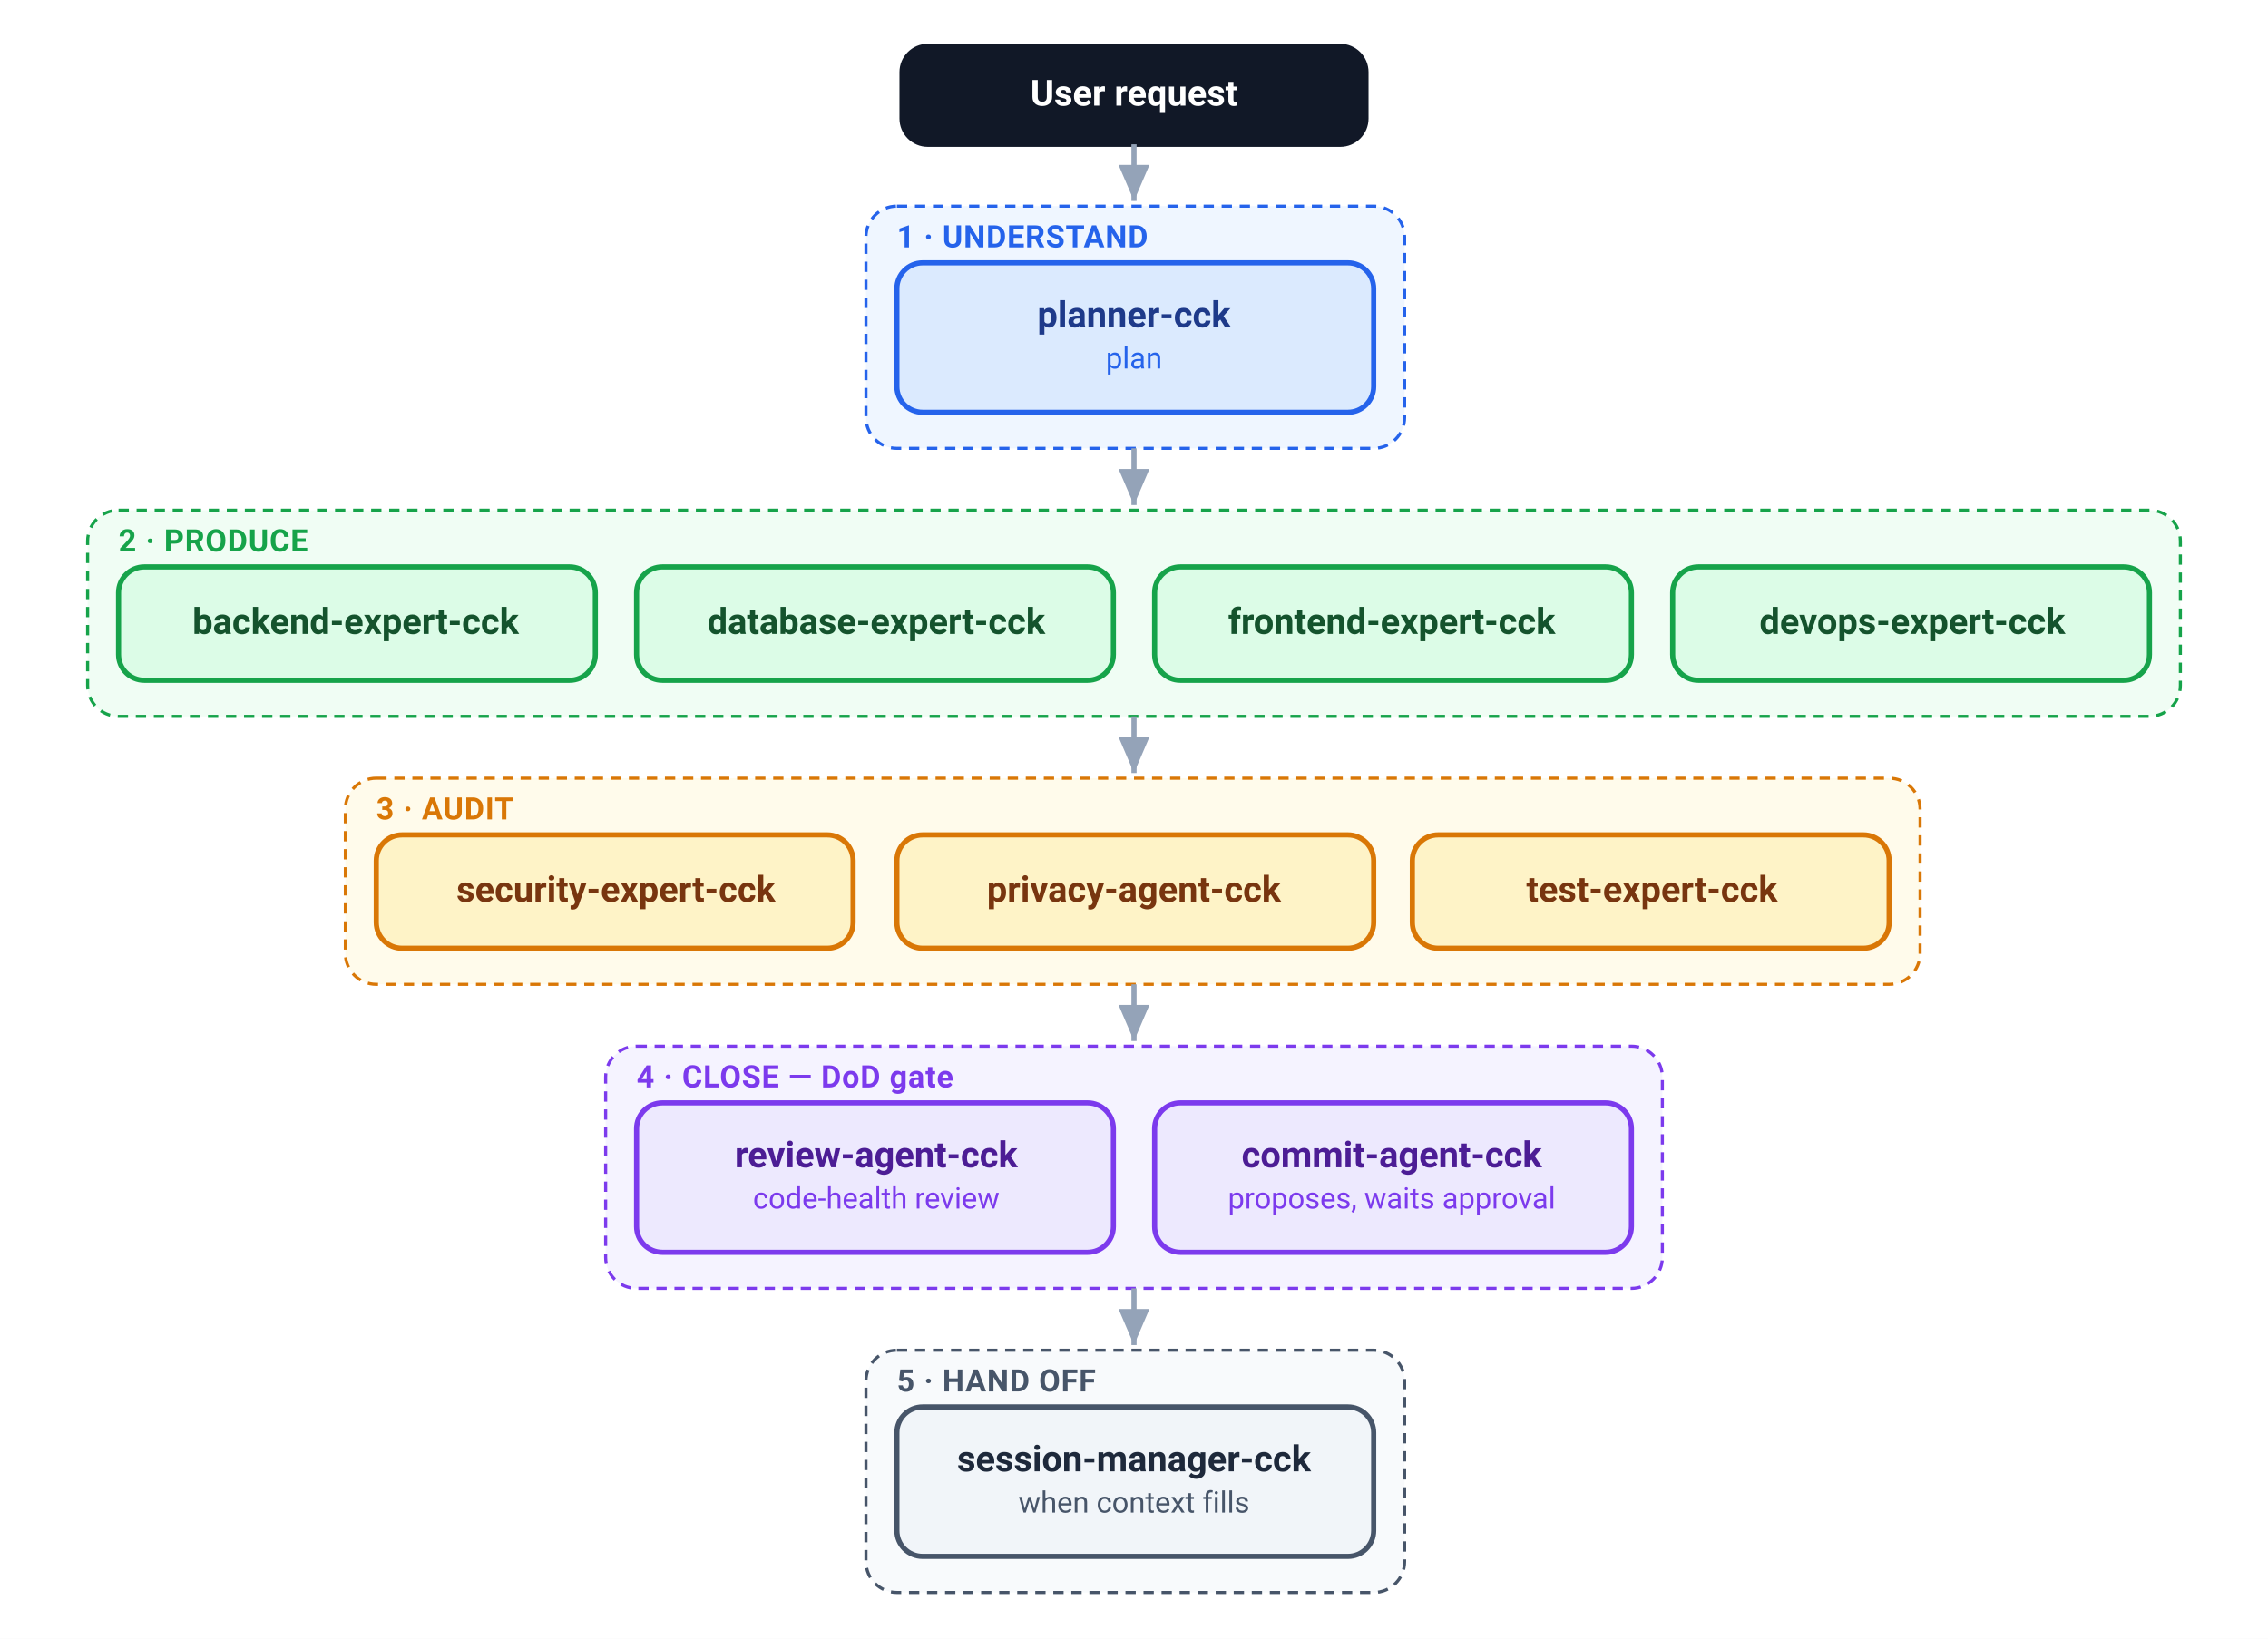
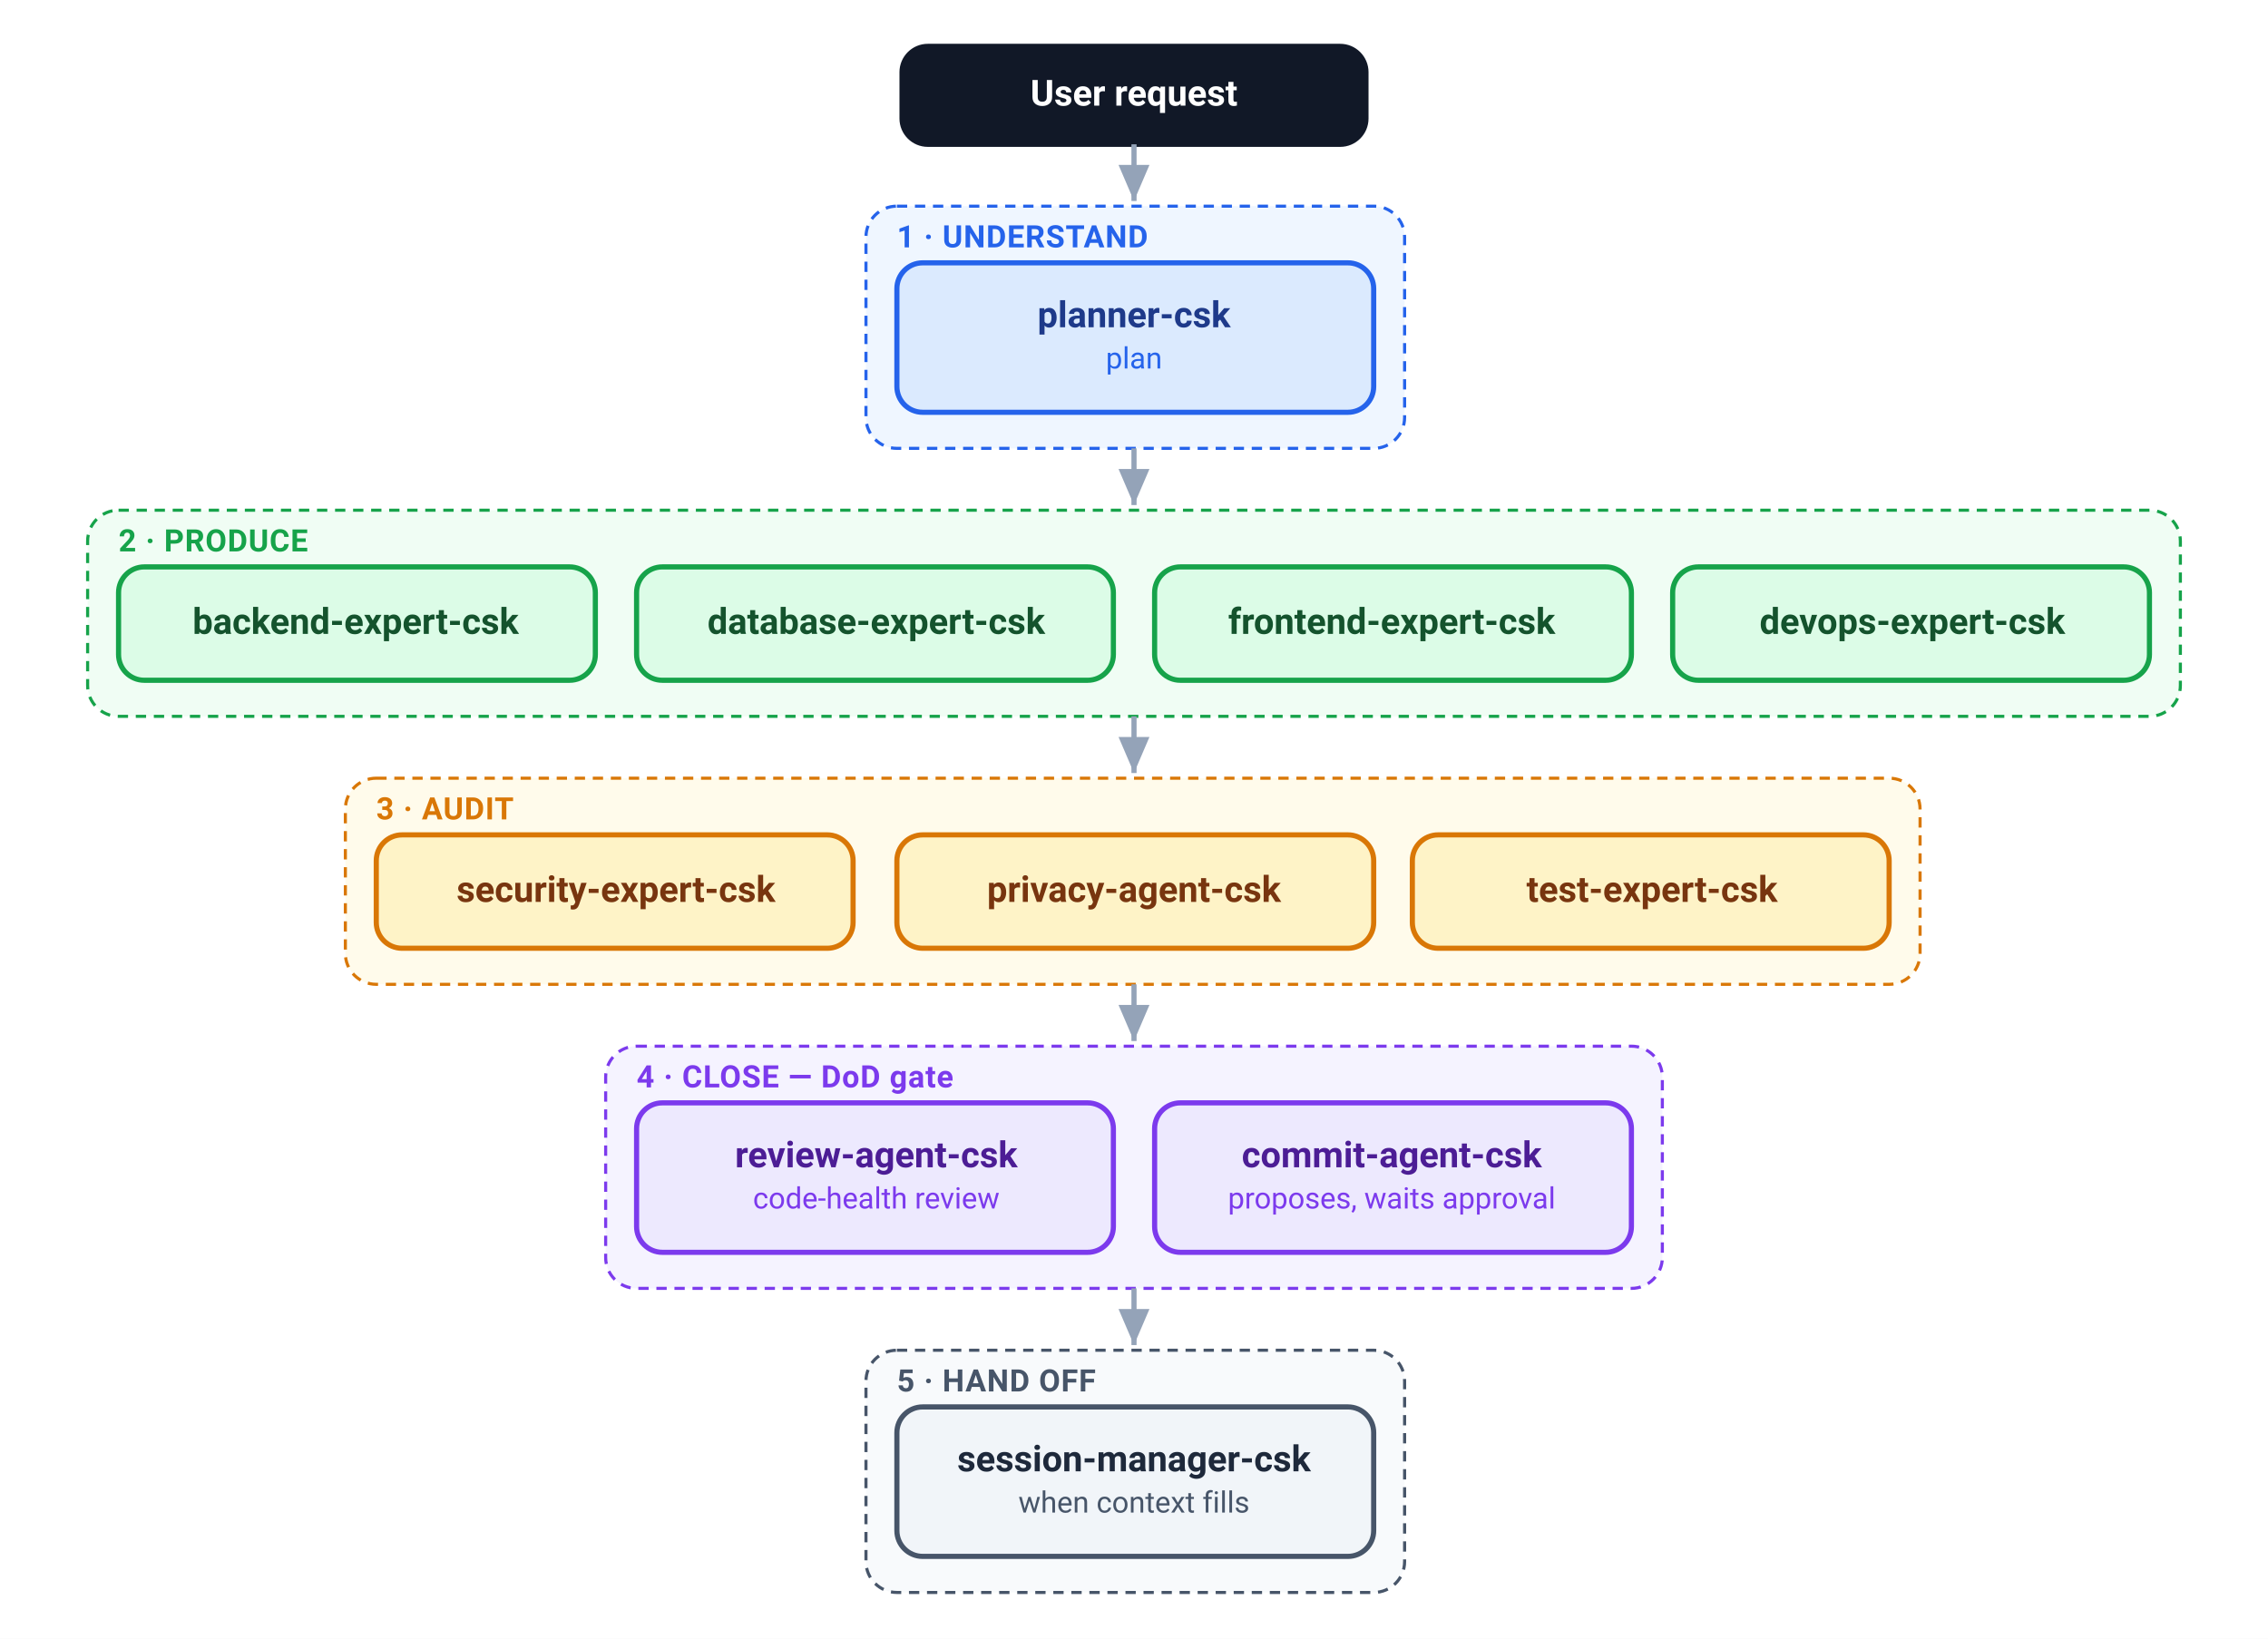
<svg xmlns="http://www.w3.org/2000/svg" viewBox="0 0 880 636" width="880" height="636" font-family="'Segoe UI',system-ui,-apple-system,Roboto,Helvetica,Arial,sans-serif">
  <rect width="880" height="636" fill="#ffffff" />
  <defs>
    <marker id="a" markerWidth="9" markerHeight="9" refX="7" refY="3" orient="auto">
      <path d="M0,0 L7,3 L0,6 Z" fill="#94a3b8" />
    </marker>
  </defs>
  <rect x="350" y="18" width="180" height="38" rx="10" fill="#111827" stroke="#111827" stroke-width="2" />
  <text x="440" y="41" text-anchor="middle" font-size="14" font-weight="600" fill="#ffffff" font-family="'Segoe UI',system-ui,-apple-system,Roboto,Helvetica,Arial,sans-serif">User request</text>
  <line x1="440" y1="56" x2="440" y2="78" stroke="#94a3b8" stroke-width="2" marker-end="url(#a)" />
  <rect x="336" y="80" width="209" height="94" rx="12" fill="#eff6ff" stroke="#2563eb" stroke-width="1.2" stroke-dasharray="4 3" />
  <text x="348" y="96" font-size="12" font-weight="700" fill="#2563eb" font-family="'Segoe UI',system-ui,-apple-system,Roboto,Helvetica,Arial,sans-serif" letter-spacing="0.3">1 · UNDERSTAND</text>
  <rect x="348" y="102" width="185" height="58" rx="10" fill="#dbeafe" stroke="#2563eb" stroke-width="2" />
-   <text x="440" y="127" text-anchor="middle" font-size="14" font-weight="600" fill="#1e3a8a" font-family="'Segoe UI',system-ui,-apple-system,Roboto,Helvetica,Arial,sans-serif">planner-cck</text>
+   <text x="440" y="127" text-anchor="middle" font-size="14" font-weight="600" fill="#1e3a8a" font-family="'Segoe UI',system-ui,-apple-system,Roboto,Helvetica,Arial,sans-serif">planner-csk</text>
  <text x="440" y="143" text-anchor="middle" font-size="11.5" font-weight="400" fill="#2563eb" font-family="'Segoe UI',system-ui,-apple-system,Roboto,Helvetica,Arial,sans-serif">plan</text>
  <line x1="440" y1="174" x2="440" y2="196" stroke="#94a3b8" stroke-width="2" marker-end="url(#a)" />
  <rect x="34" y="198" width="812" height="80" rx="12" fill="#f0fdf4" stroke="#16a34a" stroke-width="1.2" stroke-dasharray="4 3" />
  <text x="46" y="214" font-size="12" font-weight="700" fill="#16a34a" font-family="'Segoe UI',system-ui,-apple-system,Roboto,Helvetica,Arial,sans-serif" letter-spacing="0.3">2 · PRODUCE</text>
  <rect x="46" y="220" width="185" height="44" rx="10" fill="#dcfce7" stroke="#16a34a" stroke-width="2" />
-   <text x="138" y="246" text-anchor="middle" font-size="14" font-weight="600" fill="#14532d" font-family="'Segoe UI',system-ui,-apple-system,Roboto,Helvetica,Arial,sans-serif">backend-expert-cck</text>
+   <text x="138" y="246" text-anchor="middle" font-size="14" font-weight="600" fill="#14532d" font-family="'Segoe UI',system-ui,-apple-system,Roboto,Helvetica,Arial,sans-serif">backend-expert-csk</text>
  <rect x="247" y="220" width="185" height="44" rx="10" fill="#dcfce7" stroke="#16a34a" stroke-width="2" />
-   <text x="340" y="246" text-anchor="middle" font-size="14" font-weight="600" fill="#14532d" font-family="'Segoe UI',system-ui,-apple-system,Roboto,Helvetica,Arial,sans-serif">database-expert-cck</text>
+   <text x="340" y="246" text-anchor="middle" font-size="14" font-weight="600" fill="#14532d" font-family="'Segoe UI',system-ui,-apple-system,Roboto,Helvetica,Arial,sans-serif">database-expert-csk</text>
  <rect x="448" y="220" width="185" height="44" rx="10" fill="#dcfce7" stroke="#16a34a" stroke-width="2" />
-   <text x="540" y="246" text-anchor="middle" font-size="14" font-weight="600" fill="#14532d" font-family="'Segoe UI',system-ui,-apple-system,Roboto,Helvetica,Arial,sans-serif">frontend-expert-cck</text>
+   <text x="540" y="246" text-anchor="middle" font-size="14" font-weight="600" fill="#14532d" font-family="'Segoe UI',system-ui,-apple-system,Roboto,Helvetica,Arial,sans-serif">frontend-expert-csk</text>
  <rect x="649" y="220" width="185" height="44" rx="10" fill="#dcfce7" stroke="#16a34a" stroke-width="2" />
-   <text x="742" y="246" text-anchor="middle" font-size="14" font-weight="600" fill="#14532d" font-family="'Segoe UI',system-ui,-apple-system,Roboto,Helvetica,Arial,sans-serif">devops-expert-cck</text>
+   <text x="742" y="246" text-anchor="middle" font-size="14" font-weight="600" fill="#14532d" font-family="'Segoe UI',system-ui,-apple-system,Roboto,Helvetica,Arial,sans-serif">devops-expert-csk</text>
  <line x1="440" y1="278" x2="440" y2="300" stroke="#94a3b8" stroke-width="2" marker-end="url(#a)" />
  <rect x="134" y="302" width="611" height="80" rx="12" fill="#fffbeb" stroke="#d97706" stroke-width="1.2" stroke-dasharray="4 3" />
  <text x="146" y="318" font-size="12" font-weight="700" fill="#d97706" font-family="'Segoe UI',system-ui,-apple-system,Roboto,Helvetica,Arial,sans-serif" letter-spacing="0.3">3 · AUDIT</text>
  <rect x="146" y="324" width="185" height="44" rx="10" fill="#fef3c7" stroke="#d97706" stroke-width="2" />
-   <text x="239" y="350" text-anchor="middle" font-size="14" font-weight="600" fill="#78350f" font-family="'Segoe UI',system-ui,-apple-system,Roboto,Helvetica,Arial,sans-serif">security-expert-cck</text>
+   <text x="239" y="350" text-anchor="middle" font-size="14" font-weight="600" fill="#78350f" font-family="'Segoe UI',system-ui,-apple-system,Roboto,Helvetica,Arial,sans-serif">security-expert-csk</text>
  <rect x="348" y="324" width="185" height="44" rx="10" fill="#fef3c7" stroke="#d97706" stroke-width="2" />
-   <text x="440" y="350" text-anchor="middle" font-size="14" font-weight="600" fill="#78350f" font-family="'Segoe UI',system-ui,-apple-system,Roboto,Helvetica,Arial,sans-serif">privacy-agent-cck</text>
+   <text x="440" y="350" text-anchor="middle" font-size="14" font-weight="600" fill="#78350f" font-family="'Segoe UI',system-ui,-apple-system,Roboto,Helvetica,Arial,sans-serif">privacy-agent-csk</text>
  <rect x="548" y="324" width="185" height="44" rx="10" fill="#fef3c7" stroke="#d97706" stroke-width="2" />
-   <text x="641" y="350" text-anchor="middle" font-size="14" font-weight="600" fill="#78350f" font-family="'Segoe UI',system-ui,-apple-system,Roboto,Helvetica,Arial,sans-serif">test-expert-cck</text>
+   <text x="641" y="350" text-anchor="middle" font-size="14" font-weight="600" fill="#78350f" font-family="'Segoe UI',system-ui,-apple-system,Roboto,Helvetica,Arial,sans-serif">test-expert-csk</text>
  <line x1="440" y1="382" x2="440" y2="404" stroke="#94a3b8" stroke-width="2" marker-end="url(#a)" />
  <rect x="235" y="406" width="410" height="94" rx="12" fill="#f5f3ff" stroke="#7c3aed" stroke-width="1.2" stroke-dasharray="4 3" />
  <text x="247" y="422" font-size="12" font-weight="700" fill="#7c3aed" font-family="'Segoe UI',system-ui,-apple-system,Roboto,Helvetica,Arial,sans-serif" letter-spacing="0.3">4 · CLOSE — DoD gate</text>
  <rect x="247" y="428" width="185" height="58" rx="10" fill="#ede9fe" stroke="#7c3aed" stroke-width="2" />
-   <text x="340" y="453" text-anchor="middle" font-size="14" font-weight="600" fill="#4c1d95" font-family="'Segoe UI',system-ui,-apple-system,Roboto,Helvetica,Arial,sans-serif">review-agent-cck</text>
+   <text x="340" y="453" text-anchor="middle" font-size="14" font-weight="600" fill="#4c1d95" font-family="'Segoe UI',system-ui,-apple-system,Roboto,Helvetica,Arial,sans-serif">review-agent-csk</text>
  <text x="340" y="469" text-anchor="middle" font-size="11.5" font-weight="400" fill="#7c3aed" font-family="'Segoe UI',system-ui,-apple-system,Roboto,Helvetica,Arial,sans-serif">code-health review</text>
  <rect x="448" y="428" width="185" height="58" rx="10" fill="#ede9fe" stroke="#7c3aed" stroke-width="2" />
-   <text x="540" y="453" text-anchor="middle" font-size="14" font-weight="600" fill="#4c1d95" font-family="'Segoe UI',system-ui,-apple-system,Roboto,Helvetica,Arial,sans-serif">commit-agent-cck</text>
+   <text x="540" y="453" text-anchor="middle" font-size="14" font-weight="600" fill="#4c1d95" font-family="'Segoe UI',system-ui,-apple-system,Roboto,Helvetica,Arial,sans-serif">commit-agent-csk</text>
  <text x="540" y="469" text-anchor="middle" font-size="11.5" font-weight="400" fill="#7c3aed" font-family="'Segoe UI',system-ui,-apple-system,Roboto,Helvetica,Arial,sans-serif">proposes, waits approval</text>
  <line x1="440" y1="500" x2="440" y2="522" stroke="#94a3b8" stroke-width="2" marker-end="url(#a)" />
  <rect x="336" y="524" width="209" height="94" rx="12" fill="#f8fafc" stroke="#475569" stroke-width="1.2" stroke-dasharray="4 3" />
  <text x="348" y="540" font-size="12" font-weight="700" fill="#475569" font-family="'Segoe UI',system-ui,-apple-system,Roboto,Helvetica,Arial,sans-serif" letter-spacing="0.3">5 · HAND OFF</text>
  <rect x="348" y="546" width="185" height="58" rx="10" fill="#f1f5f9" stroke="#475569" stroke-width="2" />
-   <text x="440" y="571" text-anchor="middle" font-size="14" font-weight="600" fill="#1e293b" font-family="'Segoe UI',system-ui,-apple-system,Roboto,Helvetica,Arial,sans-serif">session-manager-cck</text>
+   <text x="440" y="571" text-anchor="middle" font-size="14" font-weight="600" fill="#1e293b" font-family="'Segoe UI',system-ui,-apple-system,Roboto,Helvetica,Arial,sans-serif">session-manager-csk</text>
  <text x="440" y="587" text-anchor="middle" font-size="11.5" font-weight="400" fill="#475569" font-family="'Segoe UI',system-ui,-apple-system,Roboto,Helvetica,Arial,sans-serif">when context fills</text>
</svg>
